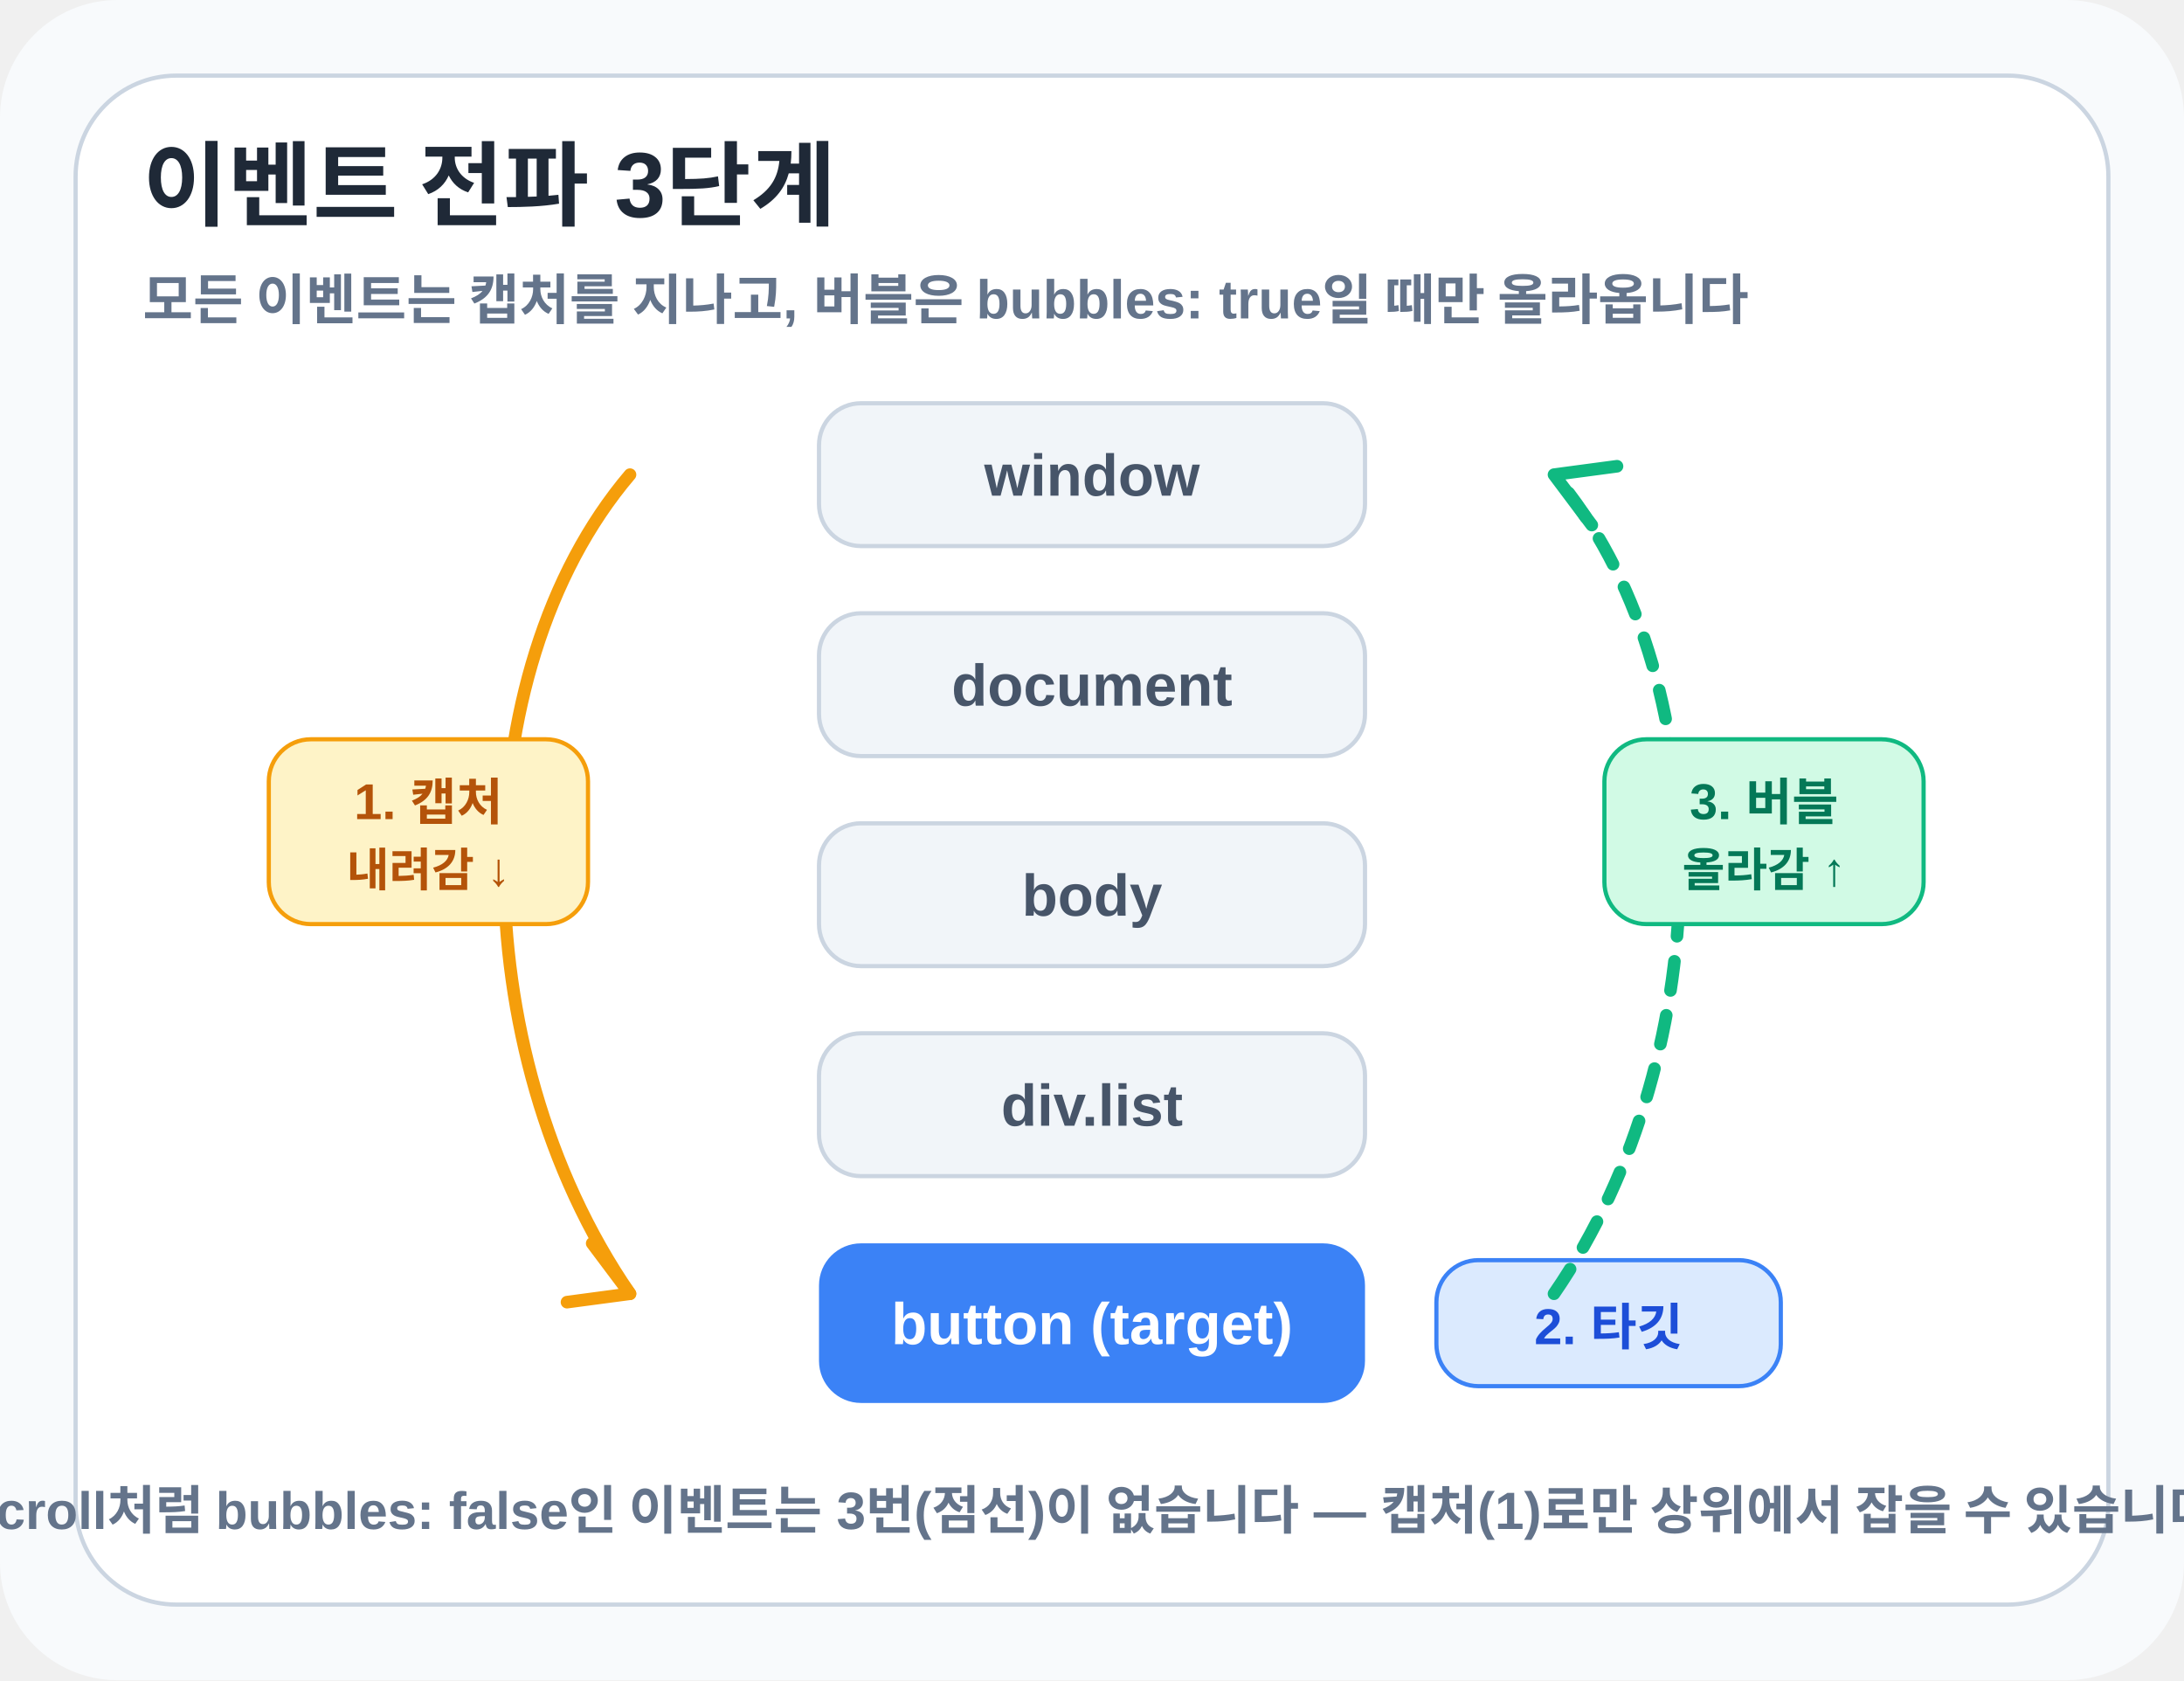
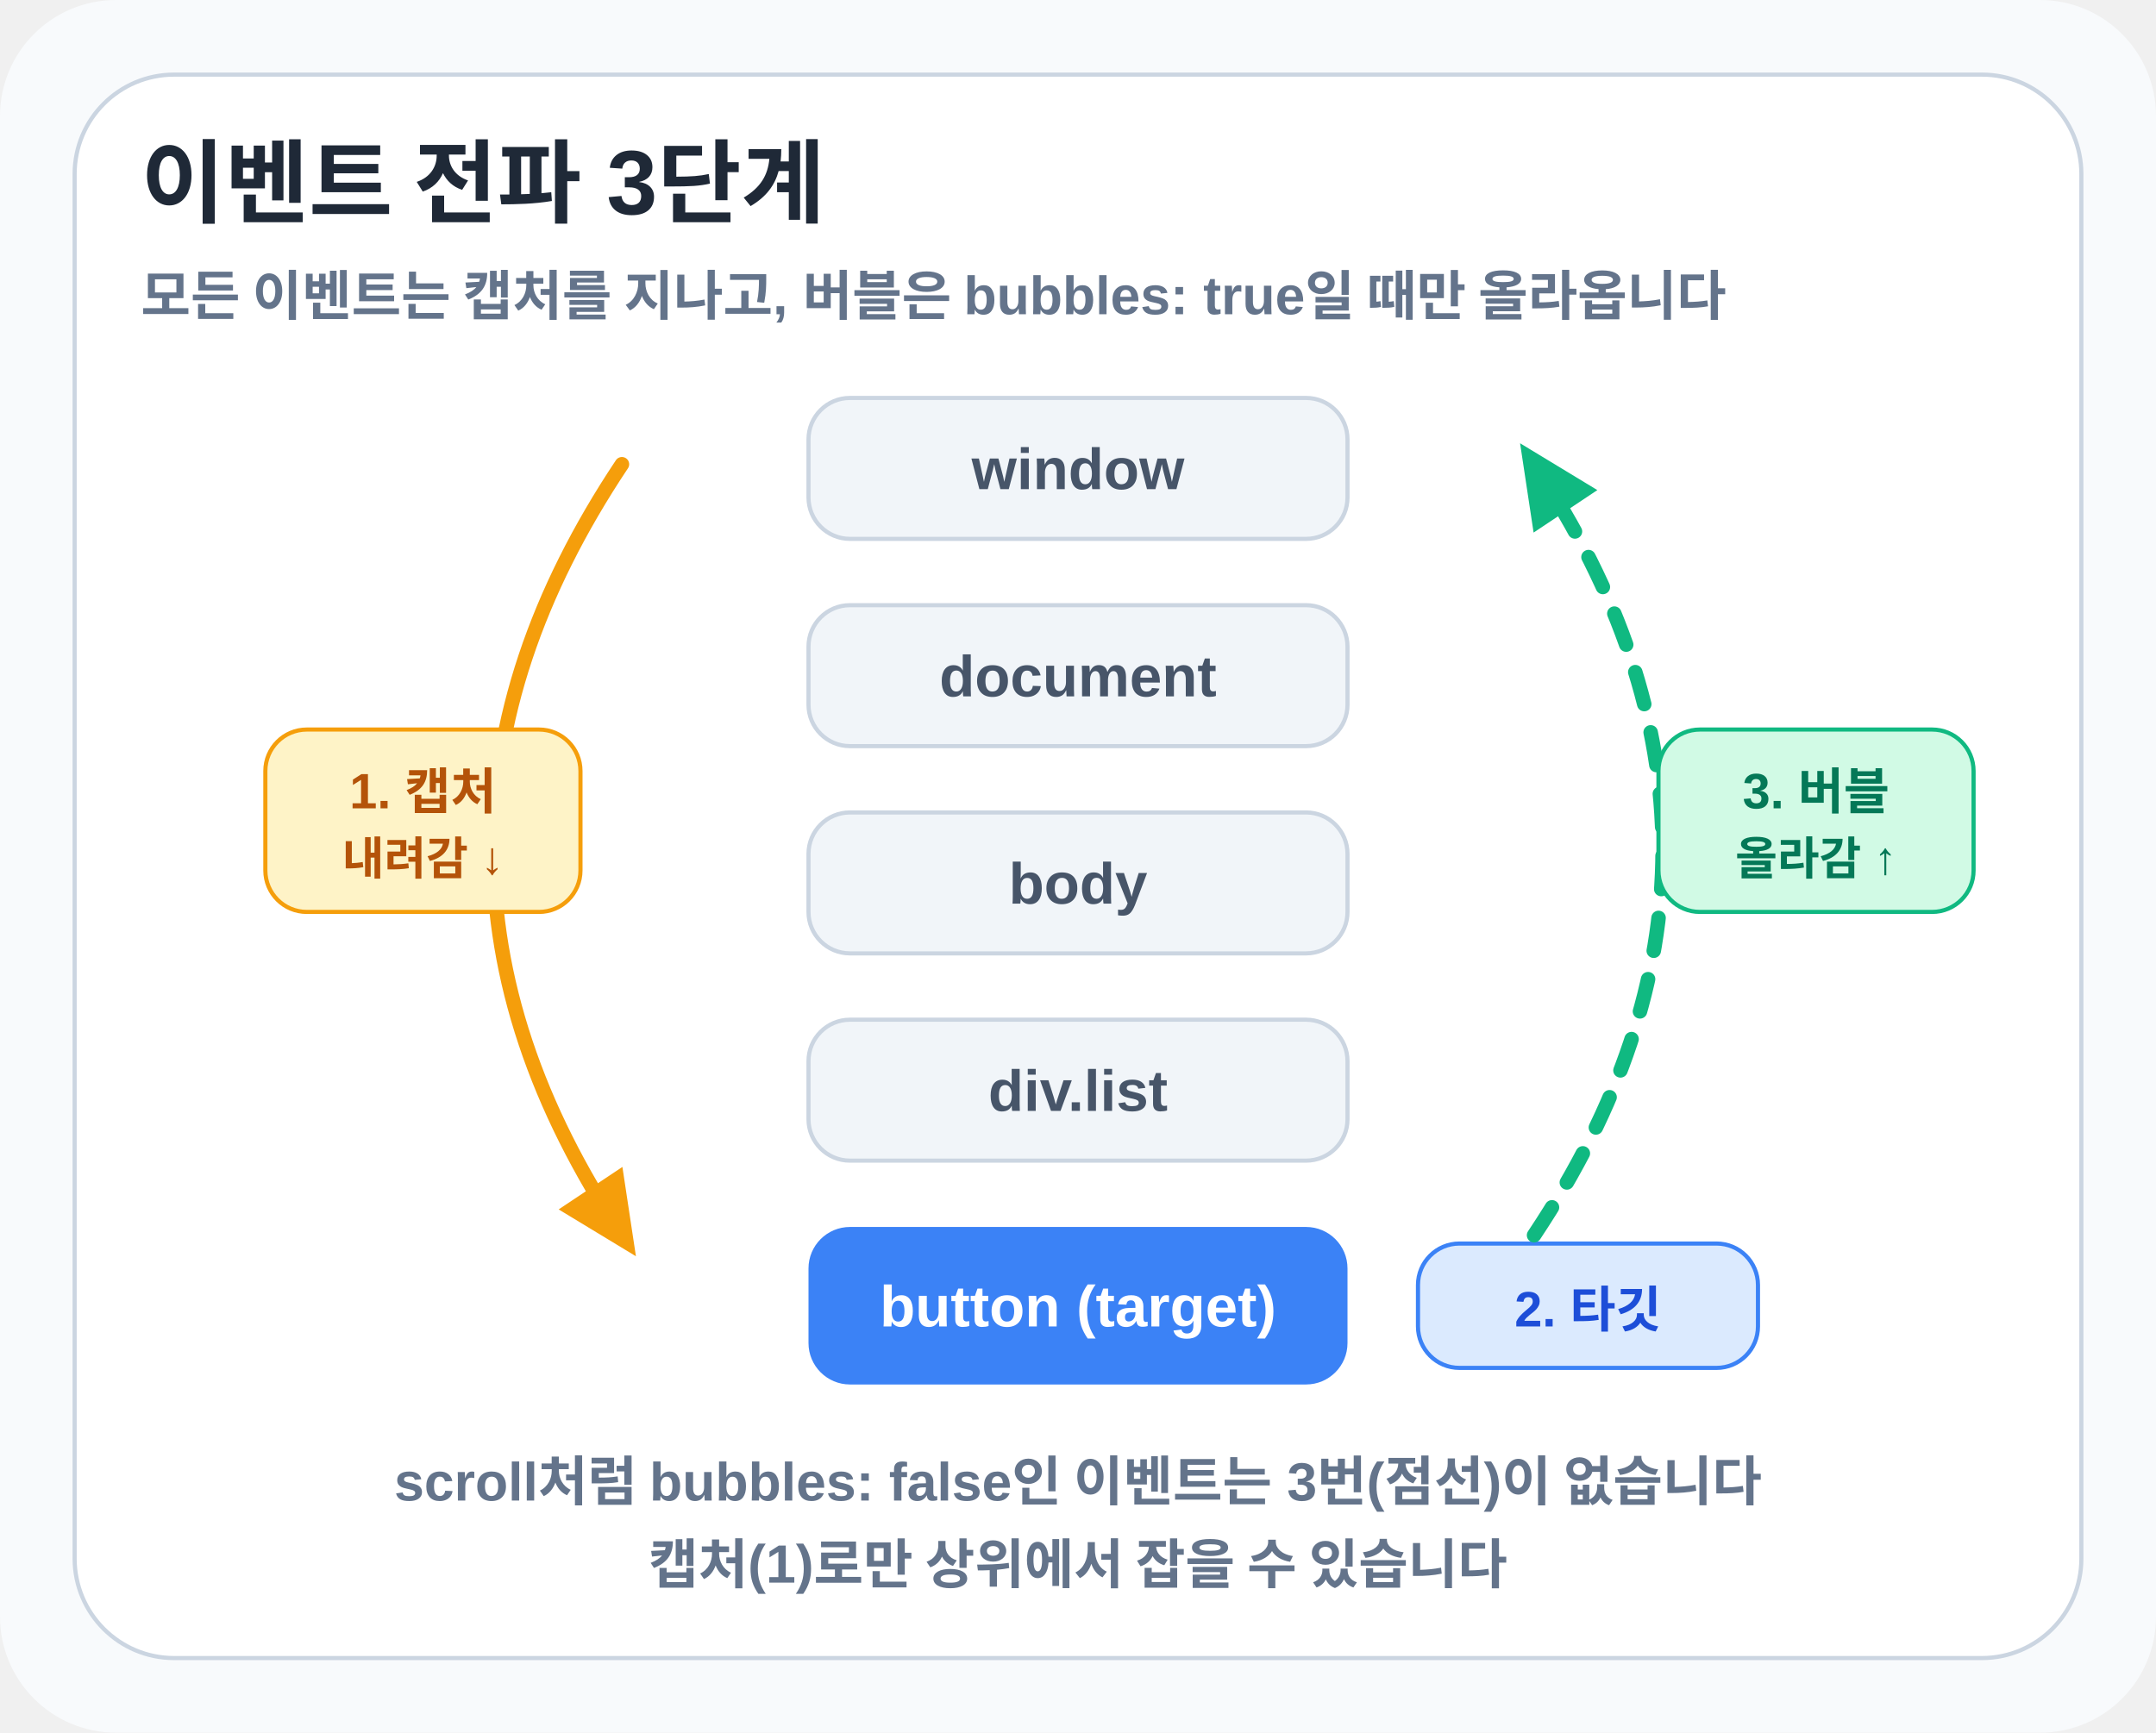
- <svg xmlns="http://www.w3.org/2000/svg" width="520" height="400" viewBox="0 0 520 400">
+ <svg xmlns="http://www.w3.org/2000/svg" width="520" height="418" viewBox="0 0 520 418">
  <style>text{font-family:Arial,Helvetica,sans-serif}</style>
-   <rect width="520" height="400" rx="28" fill="#F8FAFC" />
-   <rect x="18" y="18" width="484" height="364" rx="24" fill="#FFFFFF" stroke="#CBD5E1" />
+   <defs>
+     <marker id="ah-o" viewBox="0 0 10 10" refX="6.5" refY="5" markerWidth="6" markerHeight="6" orient="auto-start-reverse">
+       <path d="M0 0.6 L9.4 5 L0 9.4 Z" fill="#F59E0B" />
+     </marker>
+     <marker id="ah-g" viewBox="0 0 10 10" refX="6.5" refY="5" markerWidth="6" markerHeight="6" orient="auto-start-reverse">
+       <path d="M0 0.6 L9.4 5 L0 9.4 Z" fill="#10B981" />
+     </marker>
+   </defs>
+   <rect width="520" height="418" rx="28" fill="#F8FAFC" />
+   <rect x="18" y="18" width="484" height="382" rx="24" fill="#FFFFFF" stroke="#CBD5E1" />
  <text x="34" y="52" font-size="22" font-weight="800" fill="#1F2937">이벤트 전파 3단계</text>
  <text x="34" y="76" font-size="13" font-weight="700" fill="#64748B">모든 이벤트는 캡처를 지나고, 버블은 bubbles: true일 때만 올라옵니다</text>
  <g font-size="14" font-weight="700" text-anchor="middle">
    <rect x="195" y="96" width="130" height="34" rx="10" fill="#F1F5F9" stroke="#CBD5E1" />
    <text x="260" y="118" fill="#475569">window</text>
    <rect x="195" y="146" width="130" height="34" rx="10" fill="#F1F5F9" stroke="#CBD5E1" />
    <text x="260" y="168" fill="#475569">document</text>
    <rect x="195" y="196" width="130" height="34" rx="10" fill="#F1F5F9" stroke="#CBD5E1" />
    <text x="260" y="218" fill="#475569">body</text>
    <rect x="195" y="246" width="130" height="34" rx="10" fill="#F1F5F9" stroke="#CBD5E1" />
    <text x="260" y="268" fill="#475569">div.list</text>
    <rect x="195" y="296" width="130" height="38" rx="10" fill="#3B82F6" />
    <text x="260" y="320" fill="#FFFFFF">button (target)</text>
  </g>
-   <g stroke="#F59E0B" stroke-width="3" fill="none" stroke-linecap="round">
-     <path d="M150 113 C 110 160, 110 250, 150 308" />
-     <path d="M141 296 L150 308 L135 310" stroke-linejoin="round" />
-   </g>
+   <path d="M150 112 Q 88 205, 150 298" fill="none" stroke="#F59E0B" stroke-width="3.5" stroke-linecap="round" marker-end="url(#ah-o)" />
  <g transform="translate(64 176)">
    <rect width="76" height="44" rx="10" fill="#FEF3C7" stroke="#F59E0B" />
    <text x="38" y="19" text-anchor="middle" font-size="12" font-weight="800" fill="#B45309">1. 캡처</text>
    <text x="38" y="35" text-anchor="middle" font-size="11" font-weight="700" fill="#B45309">내려감 ↓</text>
  </g>
  <g transform="translate(342 300)">
    <rect width="82" height="30" rx="10" fill="#DBEAFE" stroke="#3B82F6" />
    <text x="41" y="20" text-anchor="middle" font-size="12" font-weight="800" fill="#1D4ED8">2. 타깃</text>
  </g>
-   <g stroke="#10B981" stroke-width="3" fill="none" stroke-linecap="round" stroke-dasharray="7 6">
-     <path d="M370 308 C 410 250, 410 160, 370 113" />
-   </g>
-   <path d="M379 125 L370 113 L385 111" stroke="#10B981" stroke-width="3" fill="none" stroke-linecap="round" stroke-linejoin="round" />
-   <g transform="translate(382 176)">
+   <path d="M370 298 Q 432 205, 370 112" fill="none" stroke="#10B981" stroke-width="3.5" stroke-dasharray="8 7" stroke-linecap="round" marker-end="url(#ah-g)" />
+   <g transform="translate(400 176)">
    <rect width="76" height="44" rx="10" fill="#D1FAE5" stroke="#10B981" />
    <text x="38" y="19" text-anchor="middle" font-size="12" font-weight="800" fill="#047857">3. 버블</text>
    <text x="38" y="35" text-anchor="middle" font-size="11" font-weight="700" fill="#047857">올라감 ↑</text>
  </g>
-   <text x="260" y="364" text-anchor="middle" font-size="12.5" font-weight="700" fill="#64748B">scroll처럼 bubbles: false인 이벤트는 3번(점선)이 없습니다 — 캡처(1)로만 상위에서 잡을 수 있습니다</text>
+   <text x="260" y="362" text-anchor="middle" font-size="13" font-weight="700" fill="#64748B">scroll처럼 bubbles: false인 이벤트는 3번(점선)이 없습니다</text>
+   <text x="260" y="382" text-anchor="middle" font-size="13" font-weight="700" fill="#64748B">캡처(1)로만 상위에서 잡을 수 있습니다</text>
</svg>
